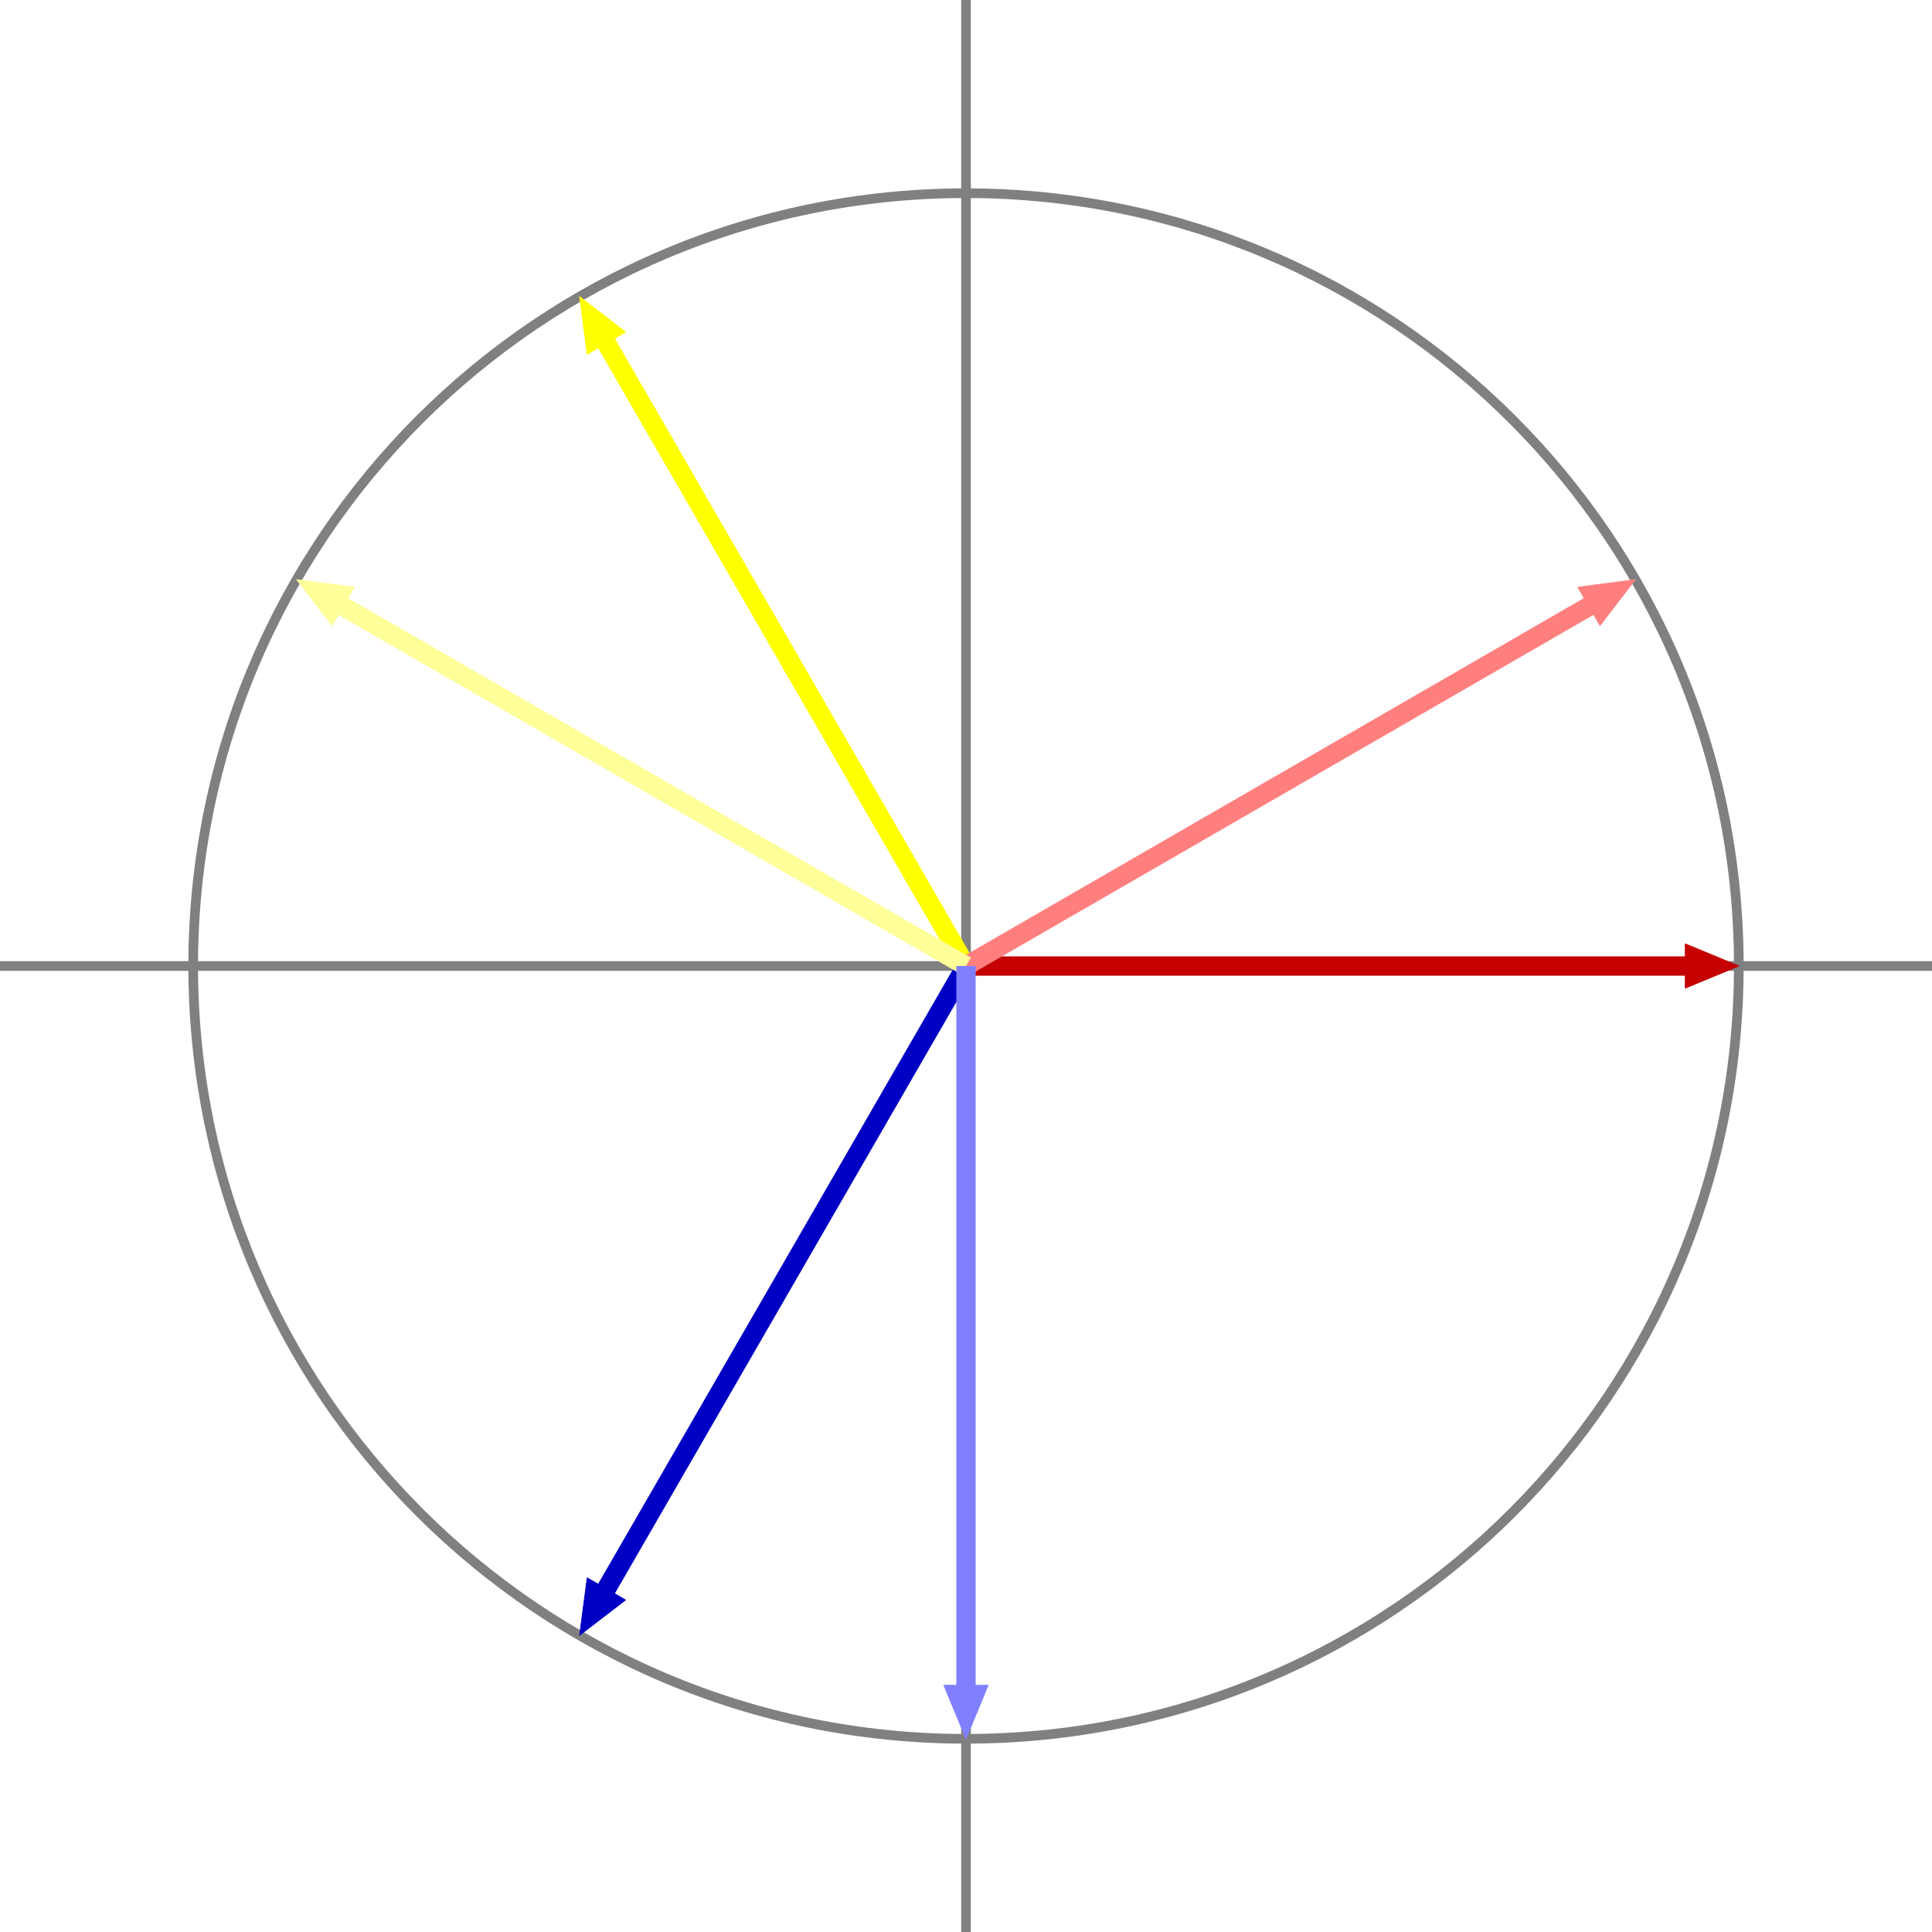
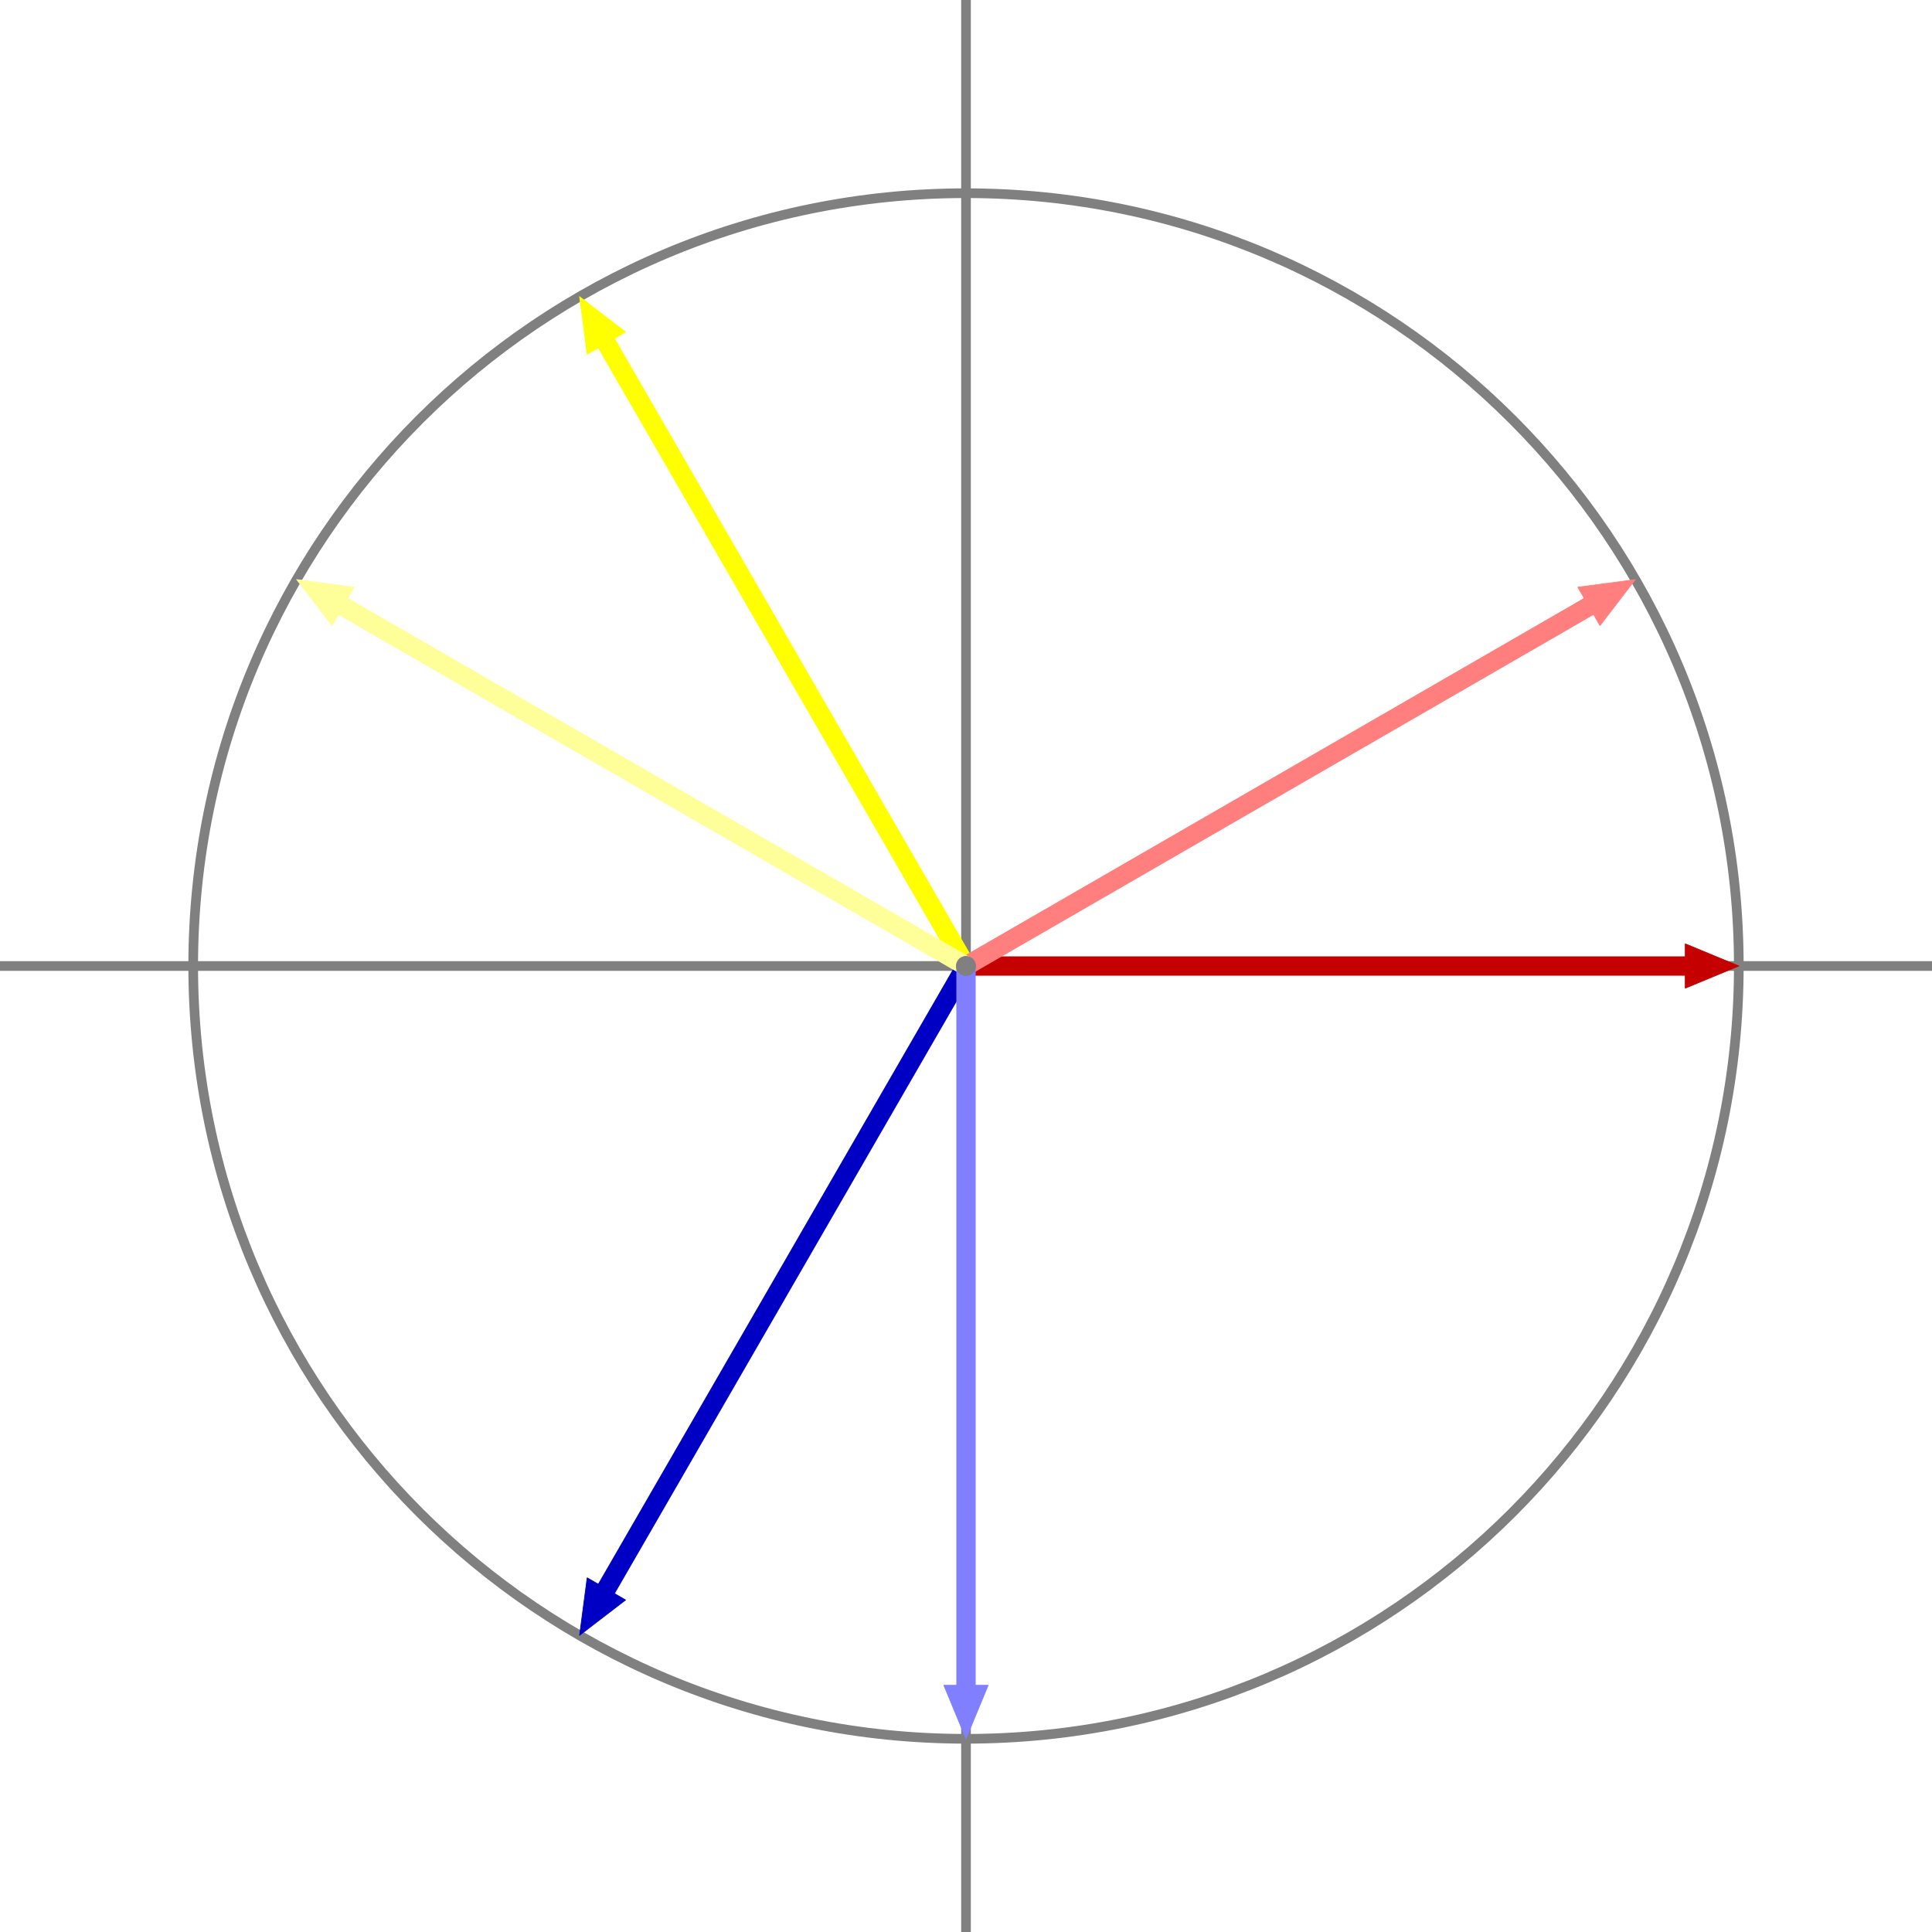
<svg xmlns="http://www.w3.org/2000/svg" width="705.556mm" height="705.556mm" viewBox="0 0 2000 2000" version="1.2" baseProfile="tiny">
  <defs>
</defs>
  <g fill="none" stroke="black" stroke-width="1" fill-rule="evenodd" stroke-linecap="square" stroke-linejoin="bevel">
    <g fill="none" stroke="#808080" stroke-opacity="1" stroke-width="10" stroke-linecap="square" stroke-linejoin="bevel" transform="matrix(1,0,0,1,0,0)" font-family="Sans" font-size="80" font-weight="400" font-style="normal">
      <polyline fill="none" vector-effect="none" points="0,1000 2000,1000 " />
      <polyline fill="none" vector-effect="none" points="1000,0 1000,2000 " />
      <path vector-effect="none" fill-rule="evenodd" d="M1800,1000 C1800,558.172 1441.83,200 1000,200 C558.172,200 200,558.172 200,1000 C200,1441.83 558.172,1800 1000,1800 C1441.83,1800 1800,1441.83 1800,1000 " />
    </g>
    <g fill="none" stroke="#c40000" stroke-opacity="1" stroke-width="20" stroke-linecap="square" stroke-linejoin="bevel" transform="matrix(1,0,0,1,0,0)" font-family="Sans" font-size="80" font-weight="400" font-style="normal">
      <polyline fill="none" vector-effect="none" points="1010,1000 1740,1000 " />
    </g>
    <g fill="none" stroke="#c40000" stroke-opacity="1" stroke-width="1" stroke-linecap="square" stroke-linejoin="bevel" transform="matrix(1,0,0,1,0,0)" font-family="Sans" font-size="80" font-weight="400" font-style="normal">
      <path vector-effect="non-scaling-stroke" fill-rule="evenodd" d="M1800,1000 L1744.57,1022.96 L1744.57,977.039 L1800,1000" />
    </g>
    <g fill="#c40000" fill-opacity="1" stroke="none" transform="matrix(1,0,0,1,0,0)" font-family="Sans" font-size="80" font-weight="400" font-style="normal">
      <path vector-effect="none" fill-rule="evenodd" d="M1800,1000 L1744.57,1022.96 L1744.57,977.039" />
    </g>
    <g fill="none" stroke="#ffff00" stroke-opacity="1" stroke-width="20" stroke-linecap="square" stroke-linejoin="bevel" transform="matrix(1,0,0,1,0,0)" font-family="Sans" font-size="80" font-weight="400" font-style="normal">
      <polyline fill="none" vector-effect="none" points="995,991.34 630,359.141 " />
    </g>
    <g fill="none" stroke="#ffff00" stroke-opacity="1" stroke-width="1" stroke-linecap="square" stroke-linejoin="bevel" transform="matrix(1,0,0,1,0,0)" font-family="Sans" font-size="80" font-weight="400" font-style="normal">
      <path vector-effect="non-scaling-stroke" fill-rule="evenodd" d="M600,307.18 L647.601,343.705 L607.831,366.666 L600,307.18" />
    </g>
    <g fill="#ffff00" fill-opacity="1" stroke="none" transform="matrix(1,0,0,1,0,0)" font-family="Sans" font-size="80" font-weight="400" font-style="normal">
      <path vector-effect="none" fill-rule="evenodd" d="M600,307.18 L647.601,343.705 L607.831,366.666" />
    </g>
    <g fill="none" stroke="#0000c4" stroke-opacity="1" stroke-width="20" stroke-linecap="square" stroke-linejoin="bevel" transform="matrix(1,0,0,1,0,0)" font-family="Sans" font-size="80" font-weight="400" font-style="normal">
      <polyline fill="none" vector-effect="none" points="995,1008.66 630,1640.86 " />
    </g>
    <g fill="none" stroke="#0000c4" stroke-opacity="1" stroke-width="1" stroke-linecap="square" stroke-linejoin="bevel" transform="matrix(1,0,0,1,0,0)" font-family="Sans" font-size="80" font-weight="400" font-style="normal">
      <path vector-effect="non-scaling-stroke" fill-rule="evenodd" d="M600,1692.82 L607.831,1633.33 L647.601,1656.29 L600,1692.82" />
    </g>
    <g fill="#0000c4" fill-opacity="1" stroke="none" transform="matrix(1,0,0,1,0,0)" font-family="Sans" font-size="80" font-weight="400" font-style="normal">
      <path vector-effect="none" fill-rule="evenodd" d="M600,1692.82 L607.831,1633.33 L647.601,1656.29" />
    </g>
    <g fill="none" stroke="#ff7f7f" stroke-opacity="1" stroke-width="20" stroke-linecap="square" stroke-linejoin="bevel" transform="matrix(1,0,0,1,0,0)" font-family="Sans" font-size="80" font-weight="400" font-style="normal">
      <polyline fill="none" vector-effect="none" points="1008.66,995 1640.86,630 " />
    </g>
    <g fill="none" stroke="#ff7f7f" stroke-opacity="1" stroke-width="1" stroke-linecap="square" stroke-linejoin="bevel" transform="matrix(1,0,0,1,0,0)" font-family="Sans" font-size="80" font-weight="400" font-style="normal">
      <path vector-effect="non-scaling-stroke" fill-rule="evenodd" d="M1692.82,600 L1656.29,647.601 L1633.33,607.832 L1692.82,600" />
    </g>
    <g fill="#ff7f7f" fill-opacity="1" stroke="none" transform="matrix(1,0,0,1,0,0)" font-family="Sans" font-size="80" font-weight="400" font-style="normal">
      <path vector-effect="none" fill-rule="evenodd" d="M1692.82,600 L1656.29,647.601 L1633.33,607.832" />
    </g>
    <g fill="none" stroke="#ffff99" stroke-opacity="1" stroke-width="20" stroke-linecap="square" stroke-linejoin="bevel" transform="matrix(1,0,0,1,0,0)" font-family="Sans" font-size="80" font-weight="400" font-style="normal">
      <polyline fill="none" vector-effect="none" points="991.34,995 359.141,630 " />
    </g>
    <g fill="none" stroke="#ffff99" stroke-opacity="1" stroke-width="1" stroke-linecap="square" stroke-linejoin="bevel" transform="matrix(1,0,0,1,0,0)" font-family="Sans" font-size="80" font-weight="400" font-style="normal">
      <path vector-effect="non-scaling-stroke" fill-rule="evenodd" d="M307.18,600 L366.666,607.832 L343.705,647.601 L307.18,600" />
    </g>
    <g fill="#ffff99" fill-opacity="1" stroke="none" transform="matrix(1,0,0,1,0,0)" font-family="Sans" font-size="80" font-weight="400" font-style="normal">
      <path vector-effect="none" fill-rule="evenodd" d="M307.18,600 L366.666,607.832 L343.705,647.601" />
    </g>
    <g fill="none" stroke="#7f7fff" stroke-opacity="1" stroke-width="20" stroke-linecap="square" stroke-linejoin="bevel" transform="matrix(1,0,0,1,0,0)" font-family="Sans" font-size="80" font-weight="400" font-style="normal">
      <polyline fill="none" vector-effect="none" points="1000,1010 1000,1740 " />
    </g>
    <g fill="none" stroke="#7f7fff" stroke-opacity="1" stroke-width="1" stroke-linecap="square" stroke-linejoin="bevel" transform="matrix(1,0,0,1,0,0)" font-family="Sans" font-size="80" font-weight="400" font-style="normal">
      <path vector-effect="non-scaling-stroke" fill-rule="evenodd" d="M1000,1800 L977.039,1744.57 L1022.96,1744.57 L1000,1800" />
    </g>
    <g fill="#7f7fff" fill-opacity="1" stroke="none" transform="matrix(1,0,0,1,0,0)" font-family="Sans" font-size="80" font-weight="400" font-style="normal">
      <path vector-effect="none" fill-rule="evenodd" d="M1000,1800 L977.039,1744.57 L1022.96,1744.57" />
    </g>
+     <g fill="#808080" fill-opacity="1" stroke="#808080" stroke-opacity="1" stroke-width="1" stroke-linecap="square" stroke-linejoin="bevel" transform="matrix(1,0,0,1,0,0)" font-family="Sans" font-size="80" font-weight="400" font-style="normal">
+       <circle vector-effect="non-scaling-stroke" cx="1000" cy="1000" r="10" />
+     </g>
  </g>
</svg>
